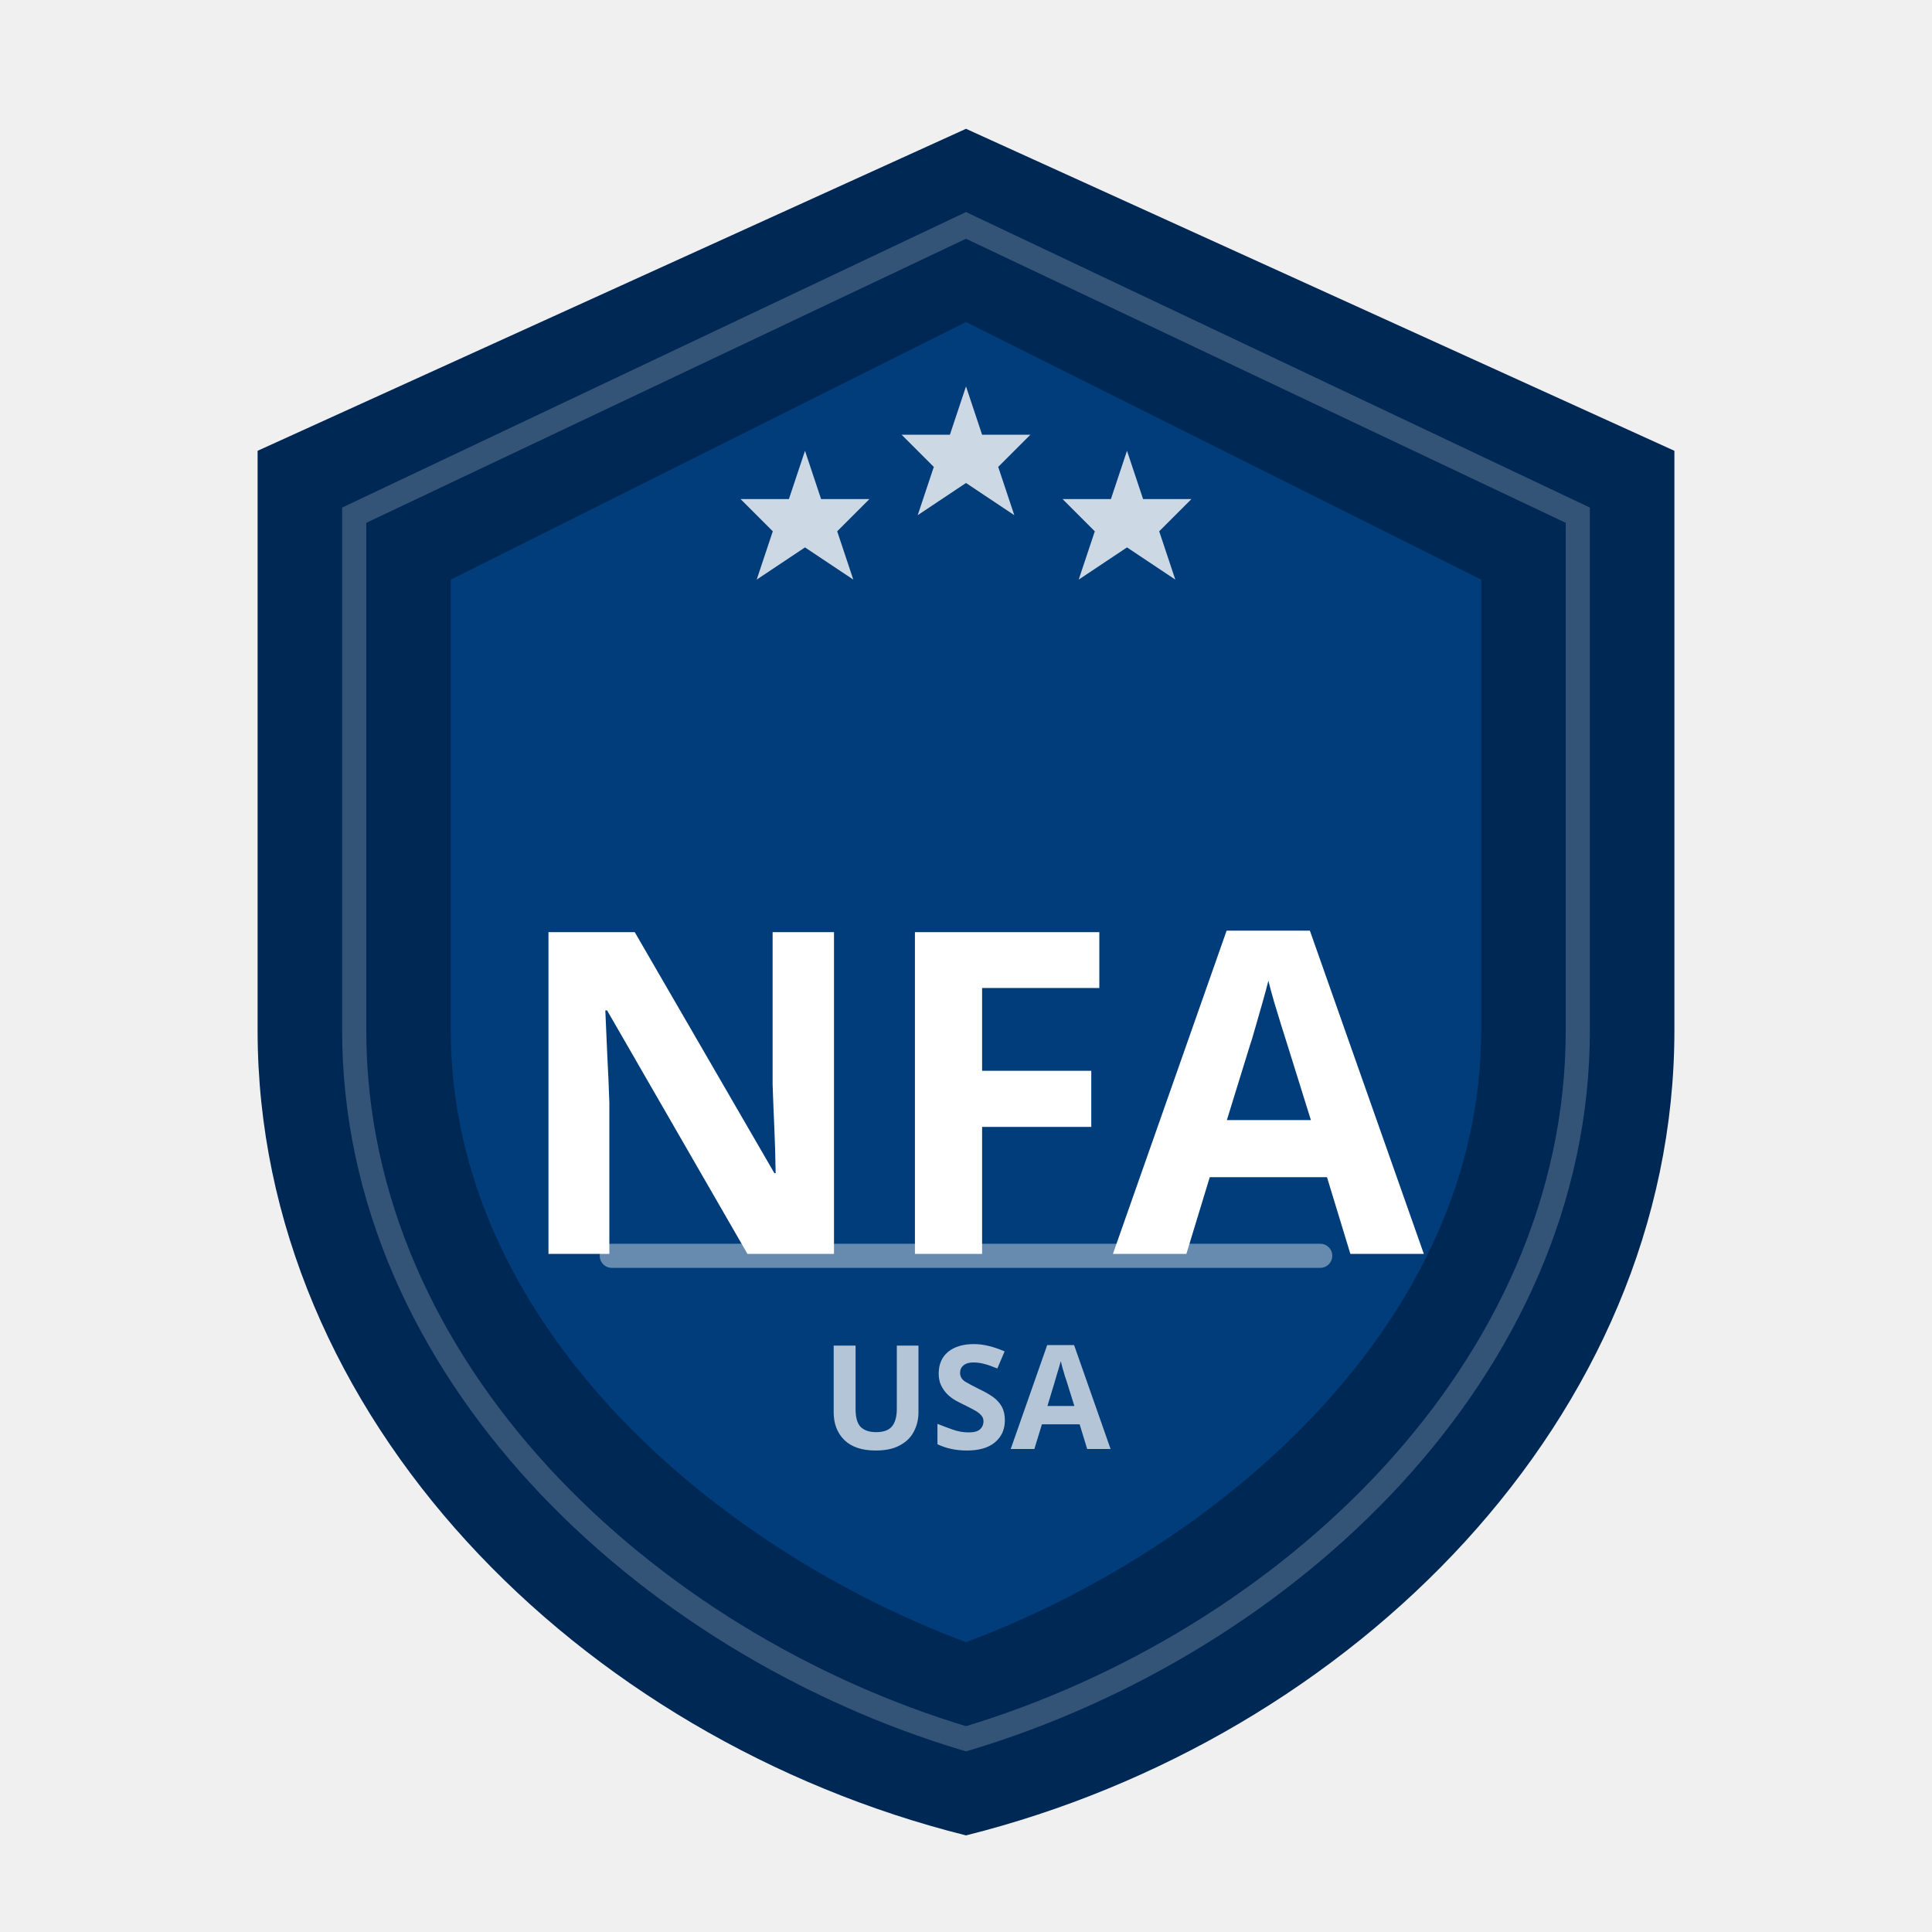
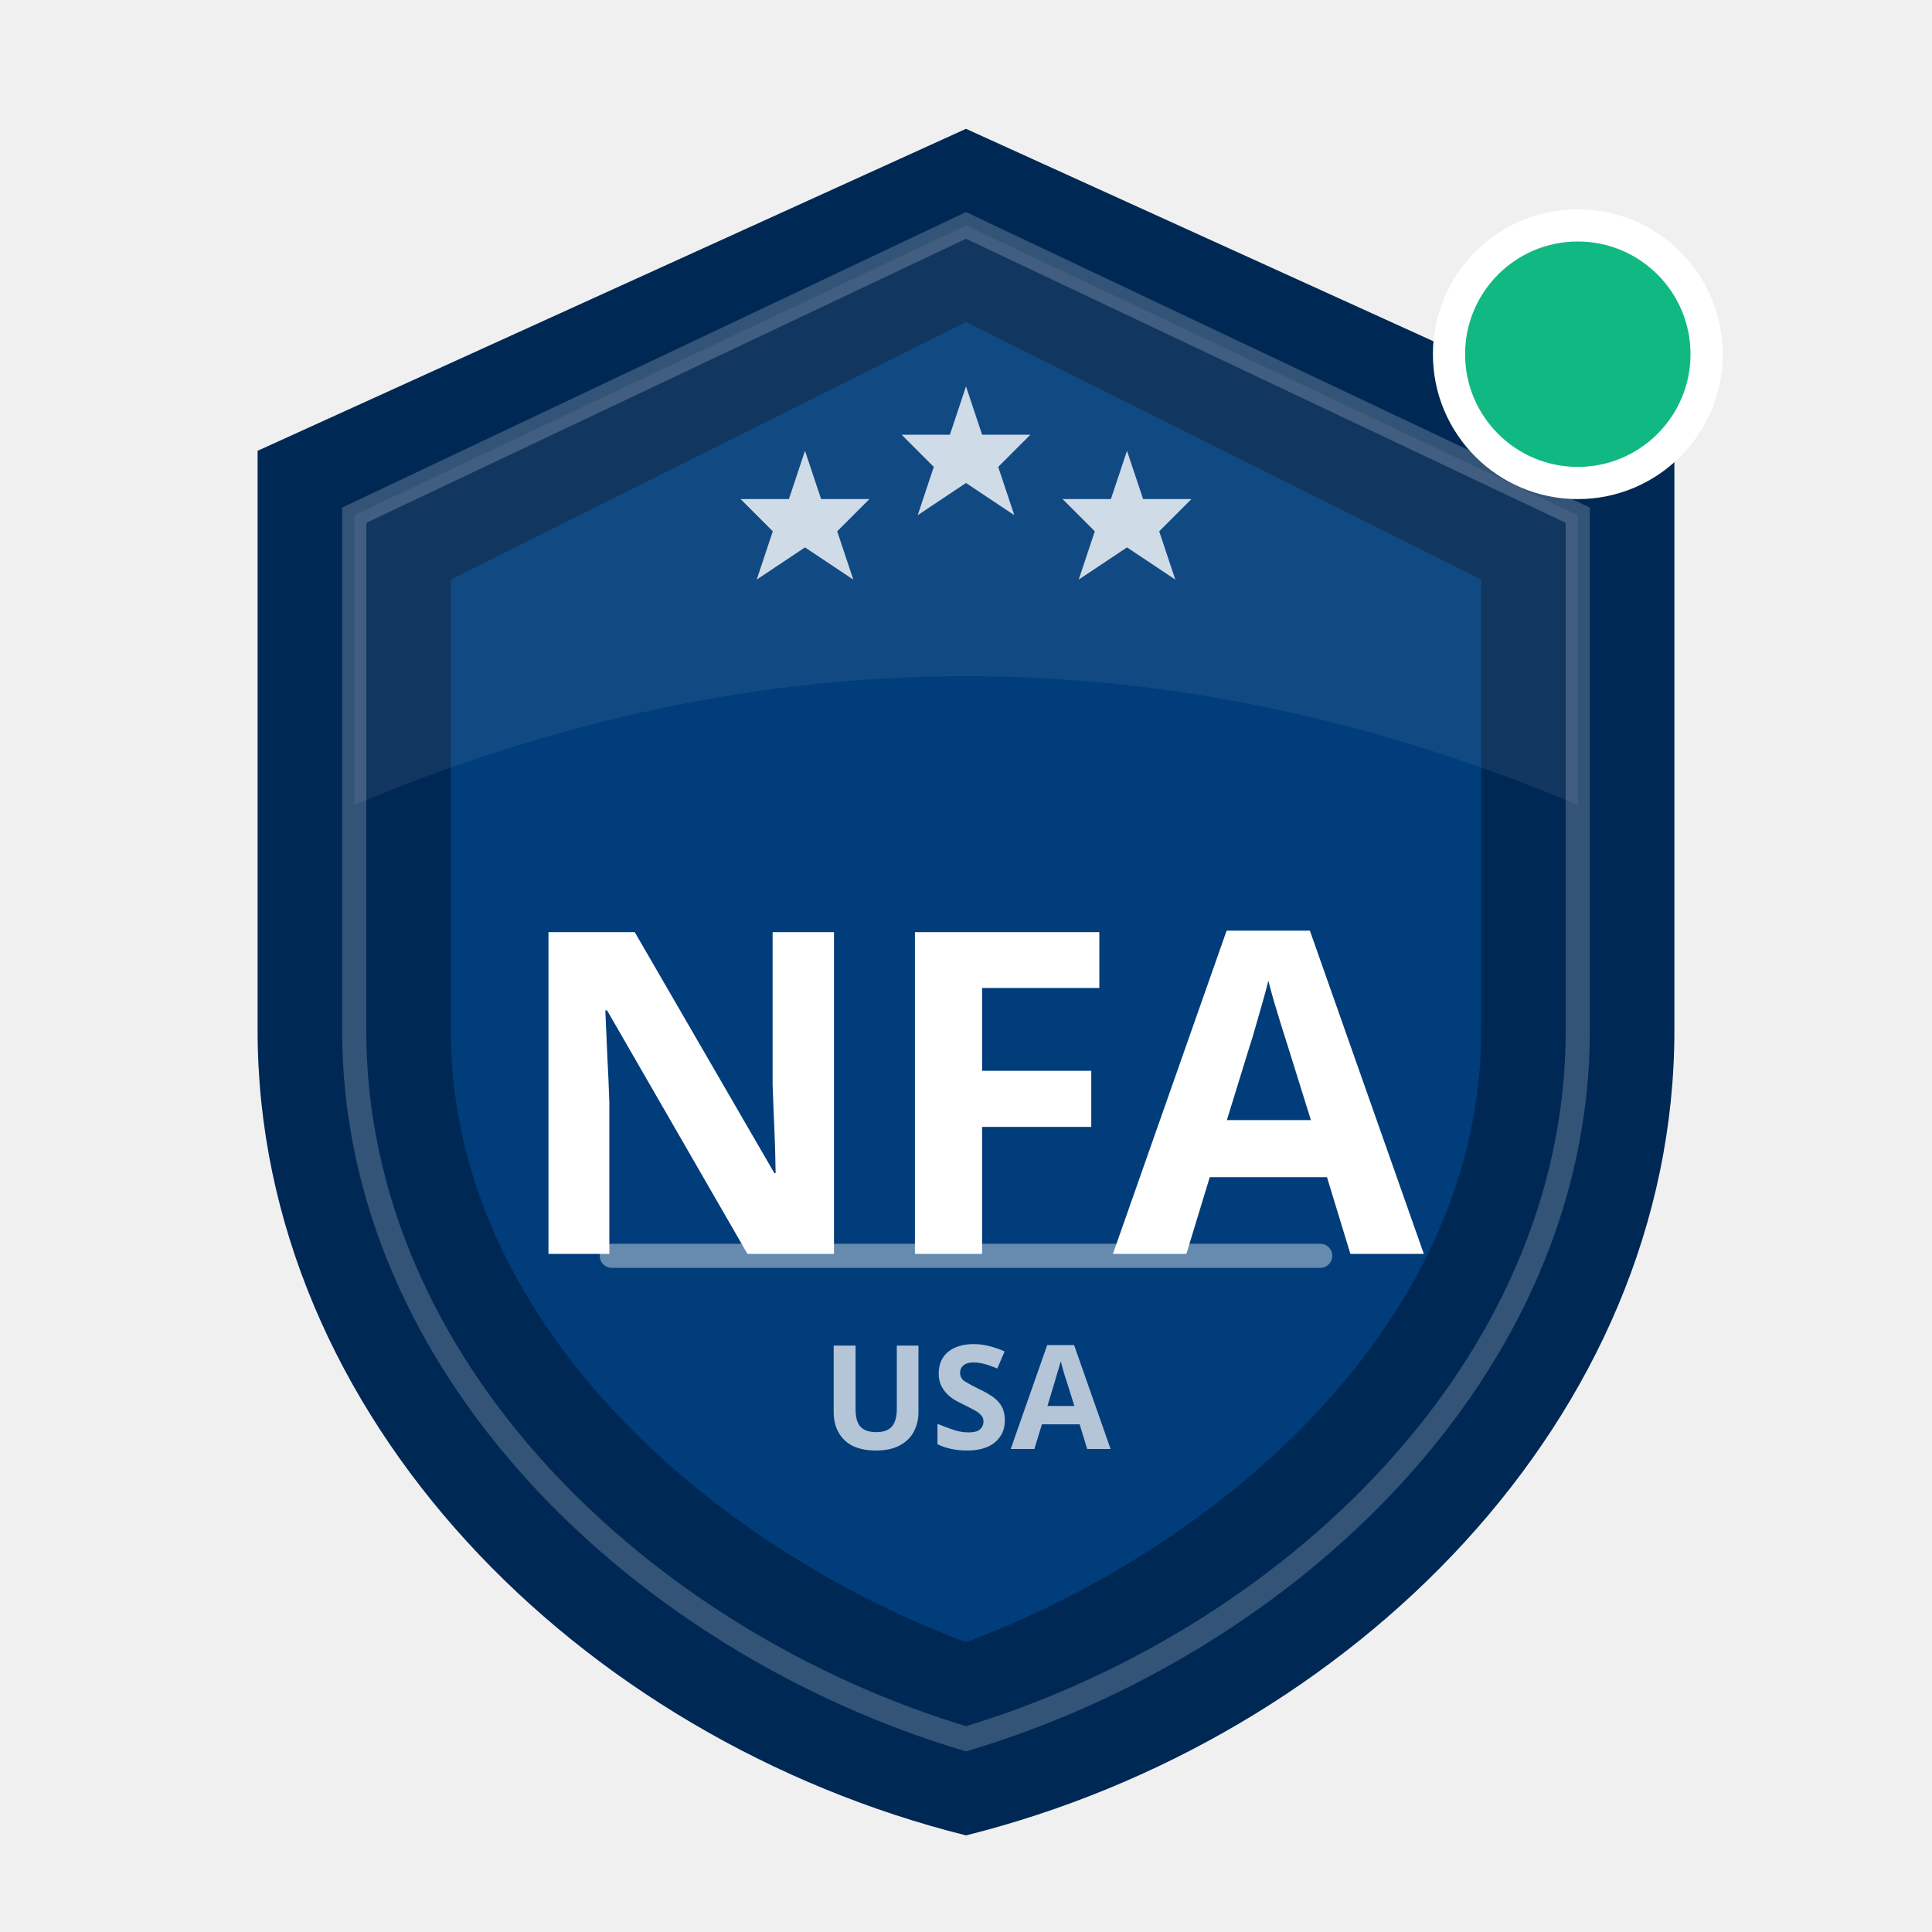
<svg xmlns="http://www.w3.org/2000/svg" viewBox="0 0 120 120" fill="none">
  <path d="M60 8L104 28V64C104 88 84 108 60 114C36 108 16 88 16 64V28L60 8Z" fill="#002855" />
  <path d="M60 14L98 32V64C98 85 80 102 60 108C40 102 22 85 22 64V32L60 14Z" fill="#002855" stroke="white" stroke-opacity="0.2" stroke-width="1.5" />
  <path d="M60 20L92 36V64C92 82 76 96 60 102C44 96 28 82 28 64V36L60 20Z" fill="#003D7A" />
  <polygon points="50,28 51,31 54,31 52,33 53,36 50,34 47,36 48,33 46,31 49,31" fill="white" opacity="0.8" />
  <polygon points="60,24 61,27 64,27 62,29 63,32 60,30 57,32 58,29 56,27 59,27" fill="white" opacity="0.8" />
  <polygon points="70,28 71,31 74,31 72,33 73,36 70,34 67,36 68,33 66,31 69,31" fill="white" opacity="0.8" />
  <text x="60" y="68" font-family="system-ui,sans-serif" font-weight="800" font-size="28" fill="white" text-anchor="middle" dominant-baseline="middle">NFA</text>
  <line x1="38" y1="78" x2="82" y2="78" stroke="white" stroke-opacity="0.4" stroke-width="1.5" stroke-linecap="round" />
  <text x="60" y="90" font-family="system-ui,sans-serif" font-weight="600" font-size="9" fill="white" opacity="0.7" text-anchor="middle">USA</text>
+   <path d="M60 14 L 98 32 L 98 50 Q 60 34 22 50 V 32 Z" fill="#fff" opacity="0.07" />
+   <circle cx="98" cy="22" r="8" fill="#10b981" stroke="#fff" stroke-width="2" />
</svg>
